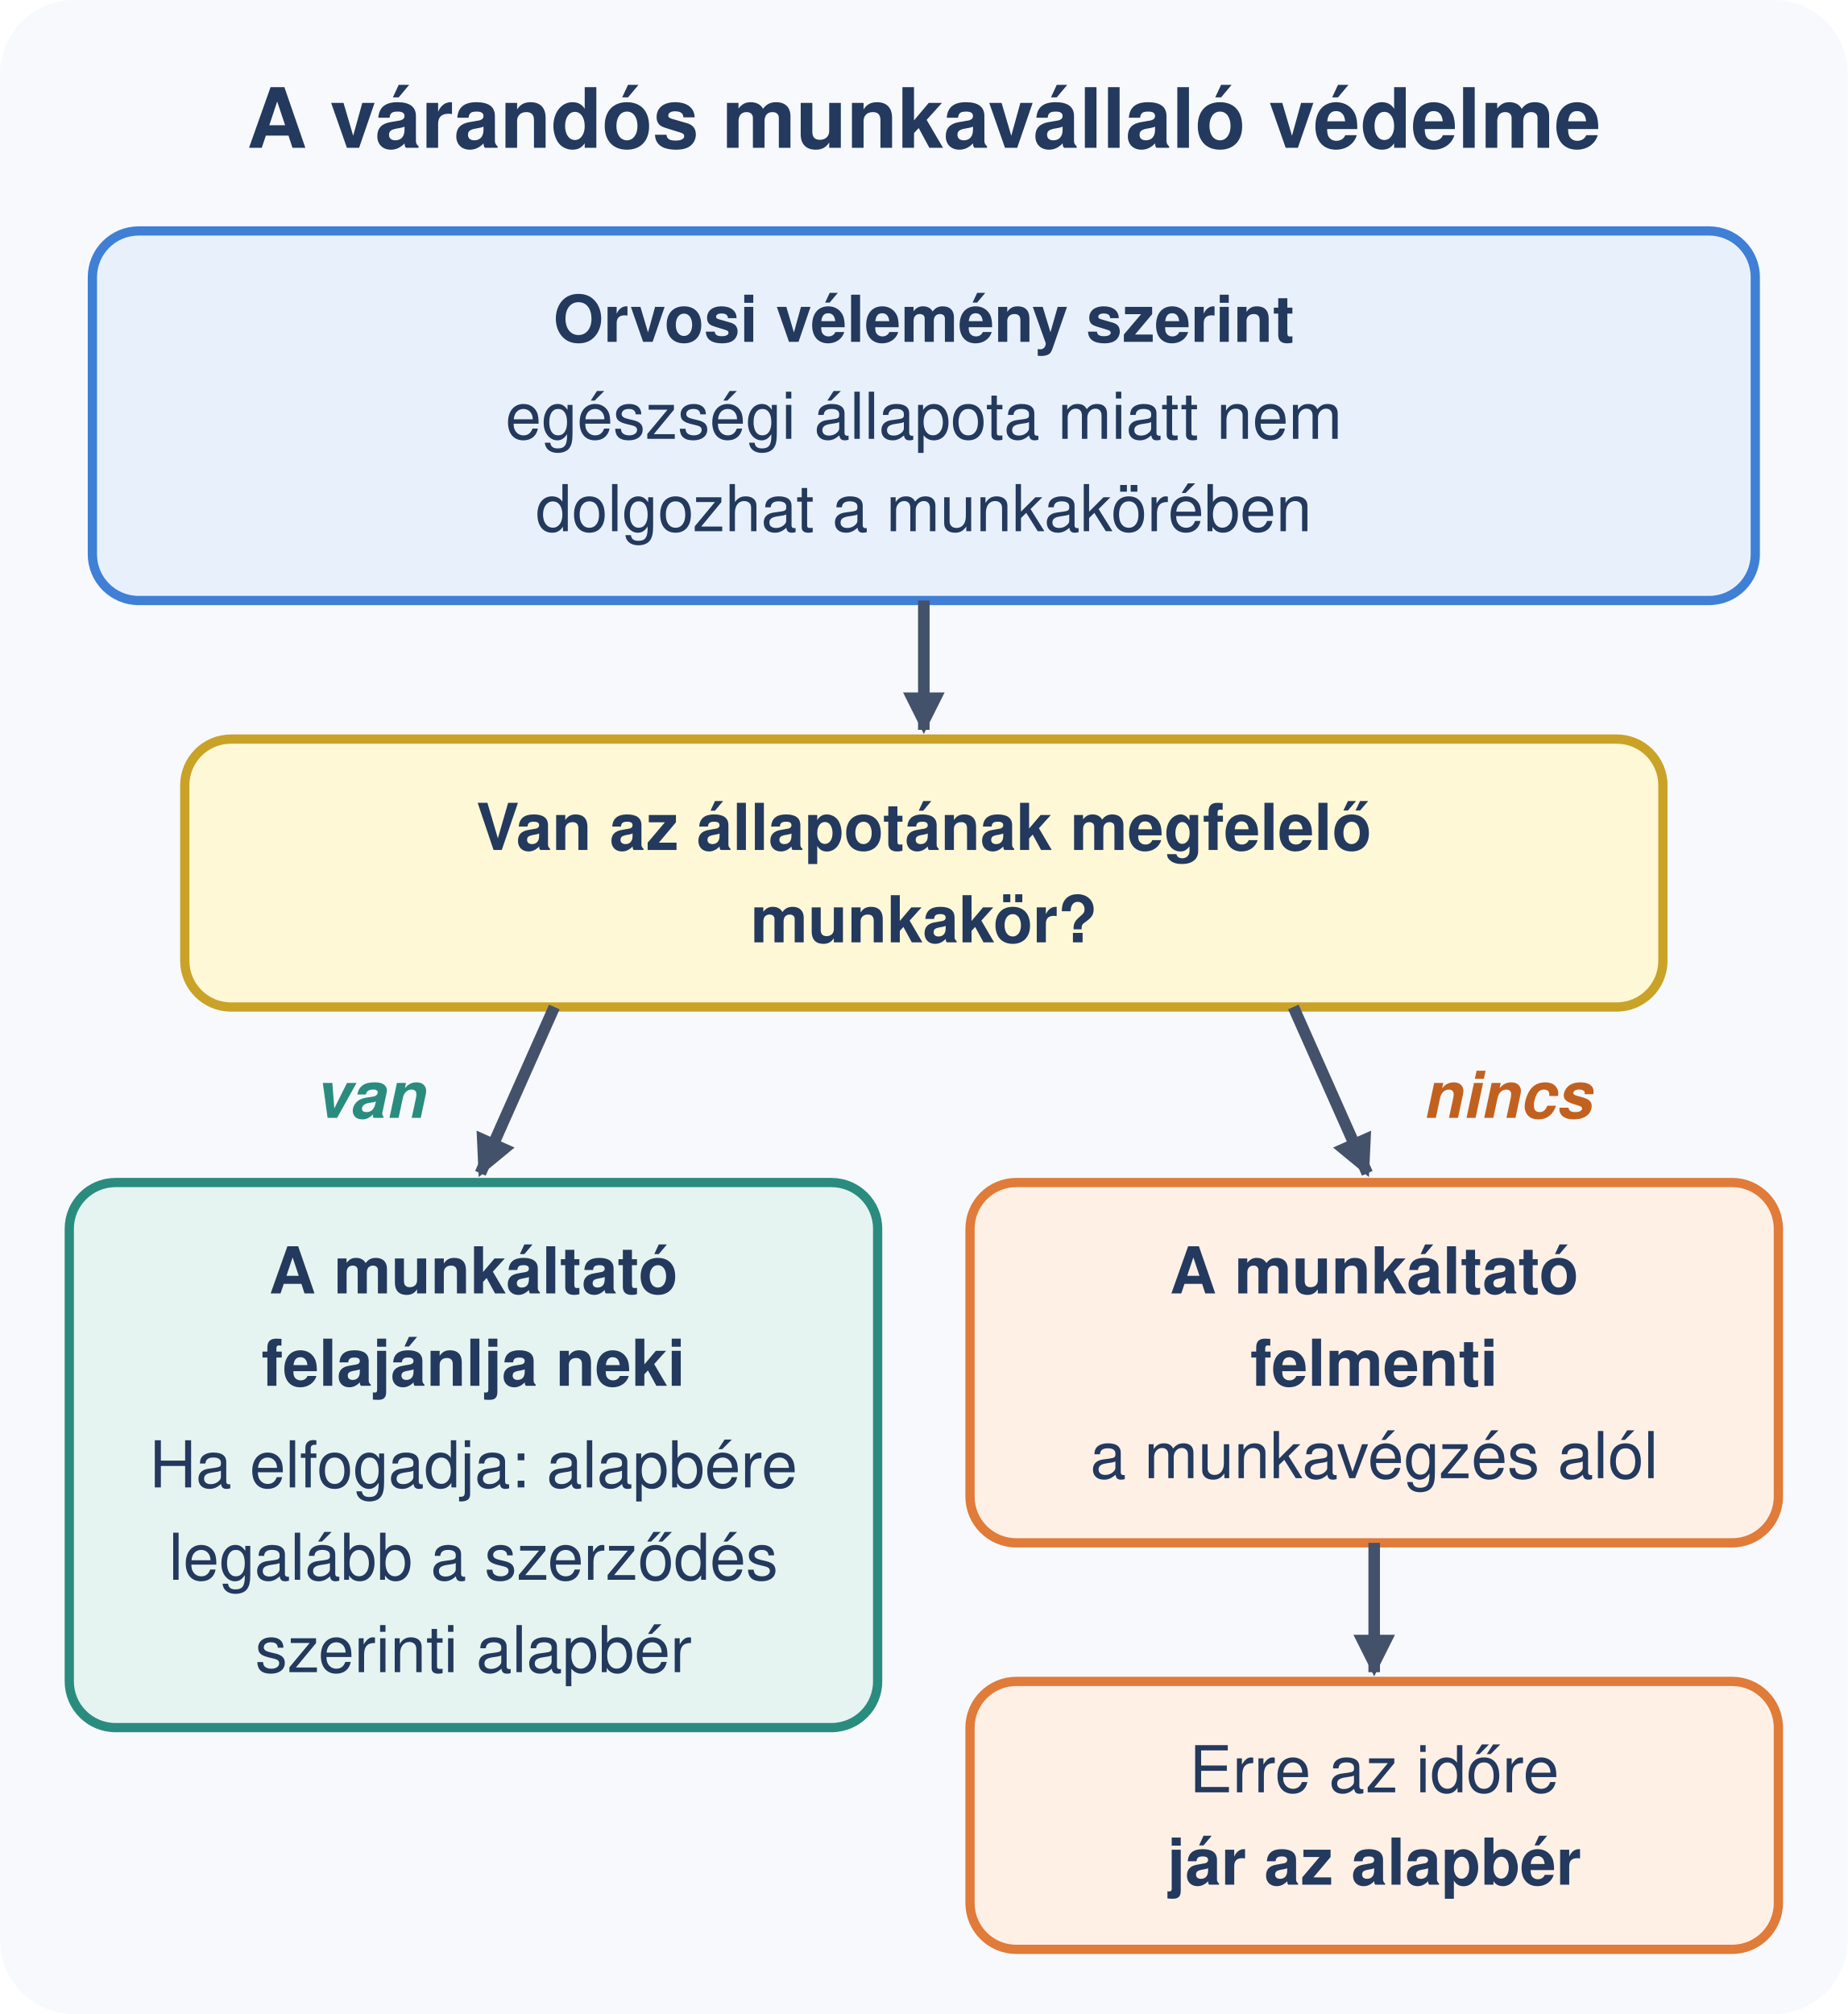
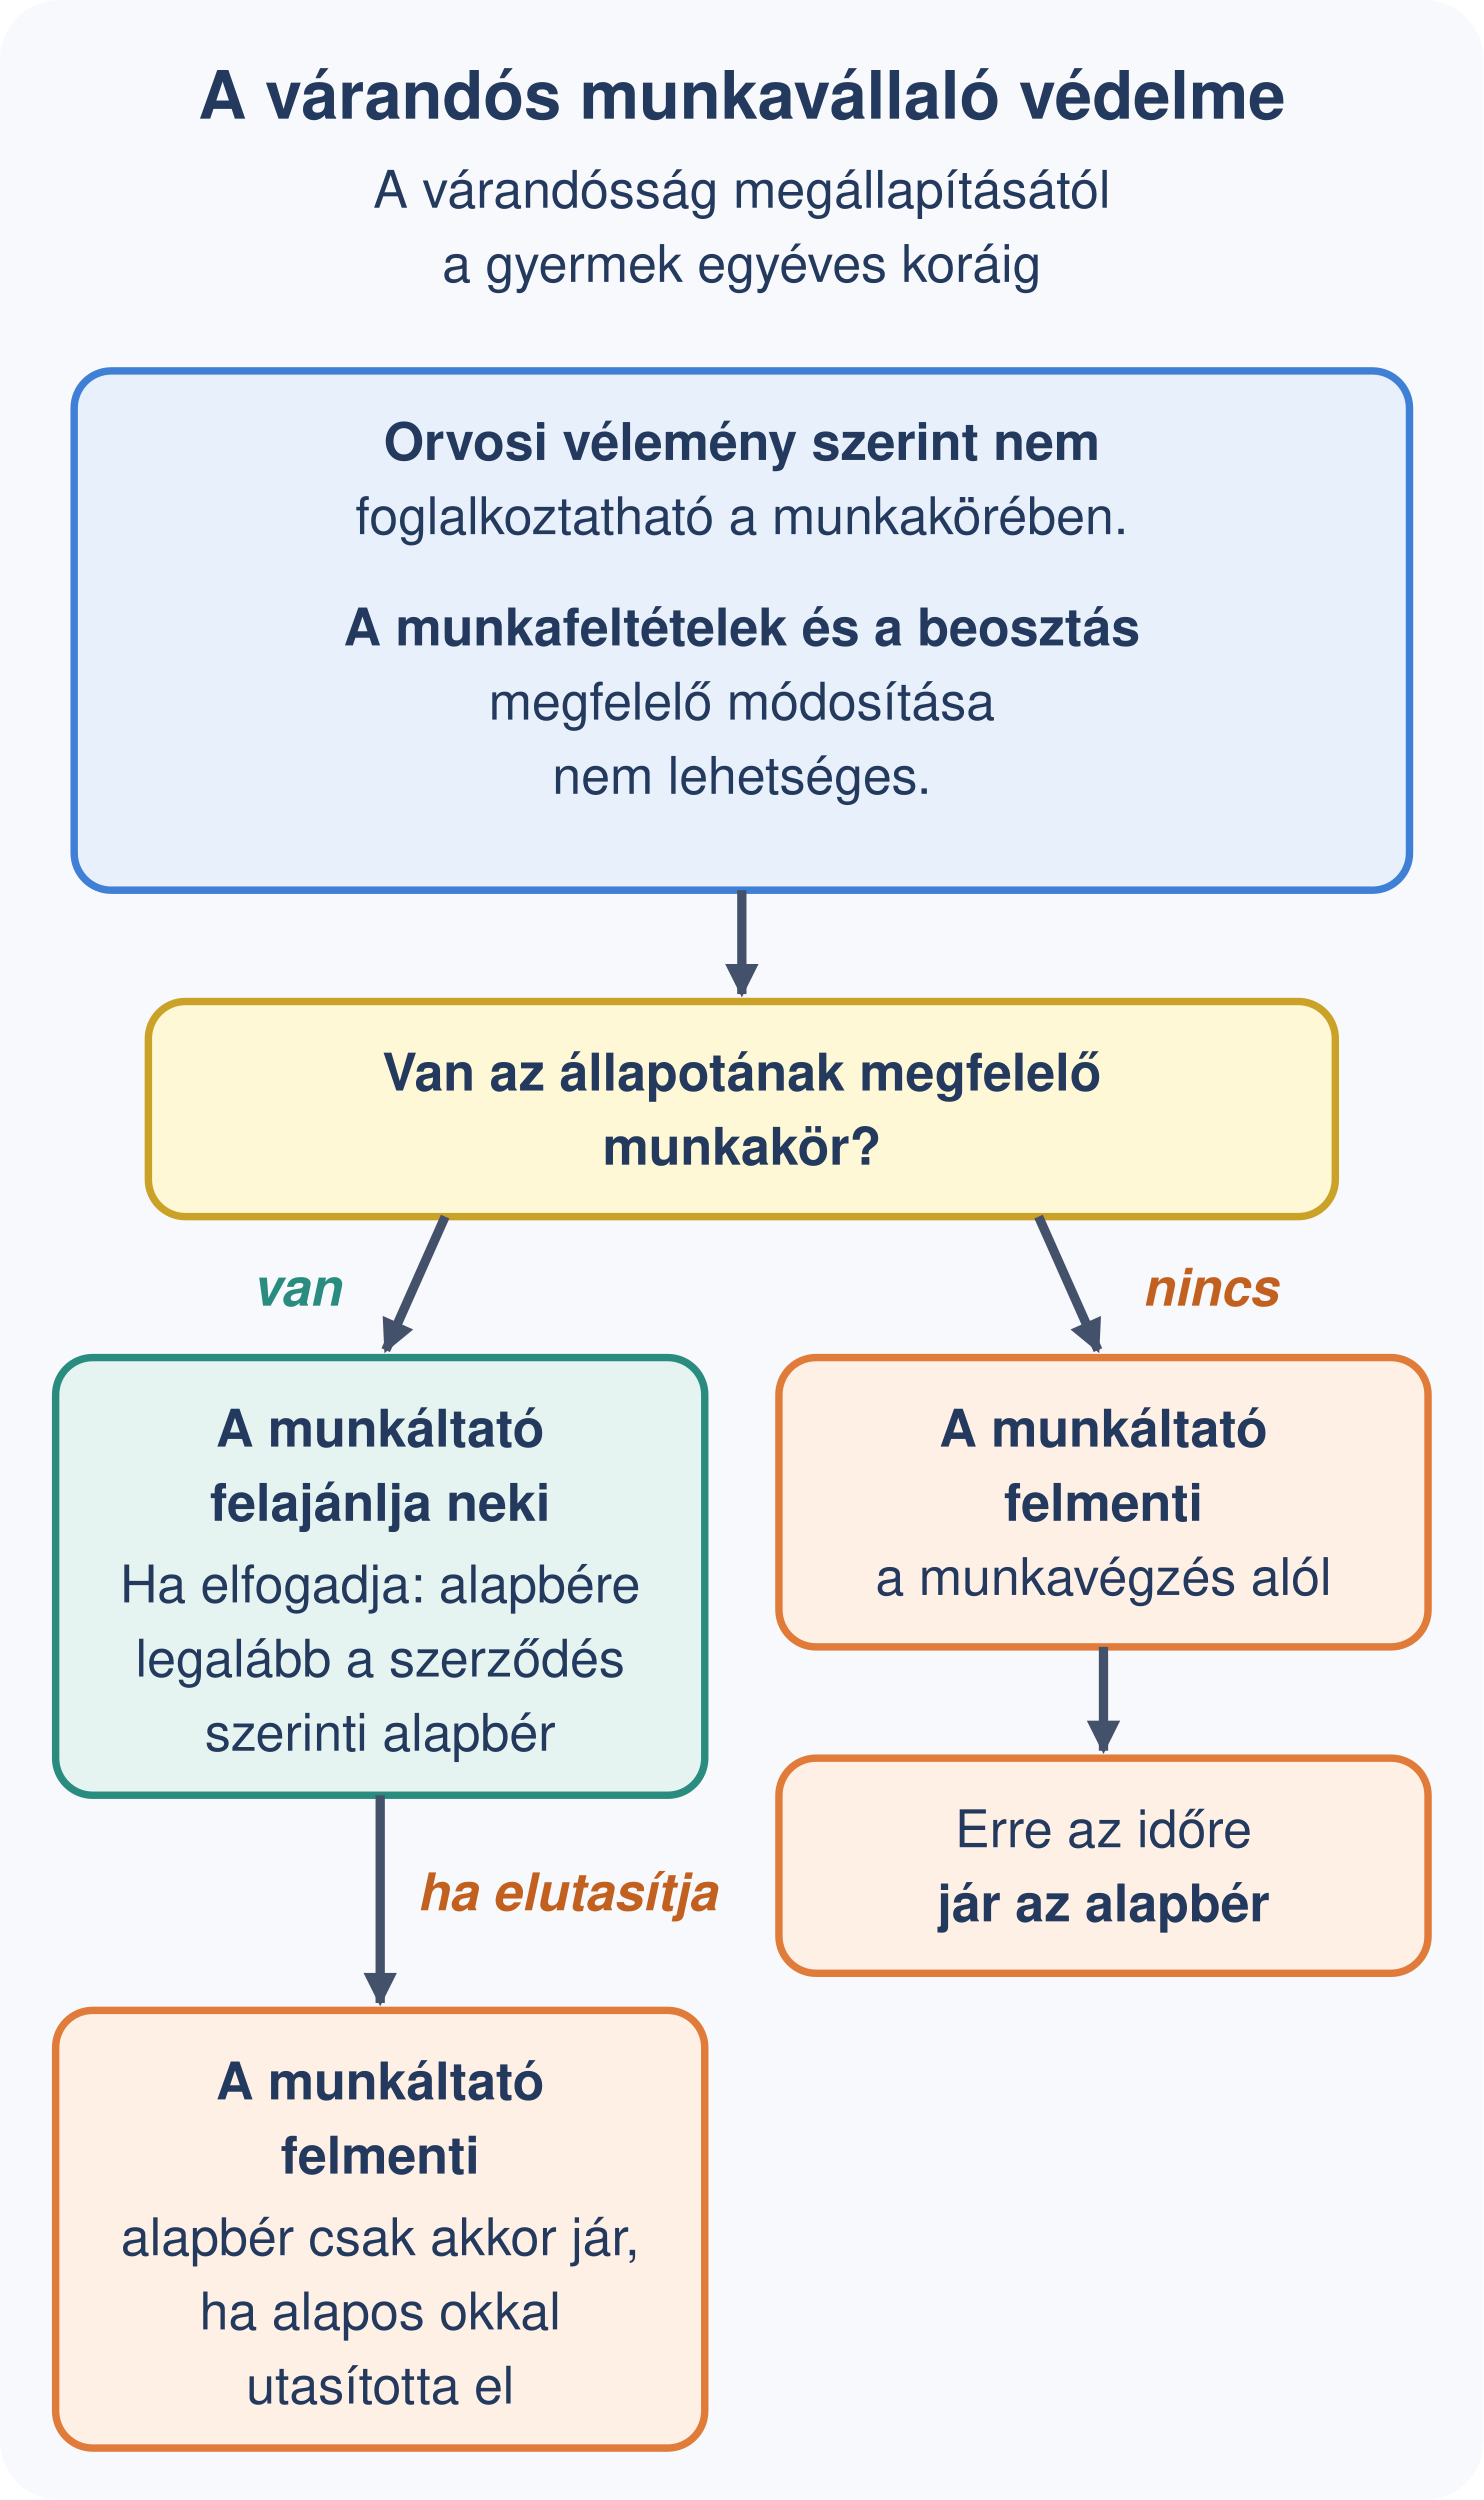
- <svg xmlns="http://www.w3.org/2000/svg" width="400" height="436" viewBox="0 0 400 436" font-family="Segoe UI, Helvetica, Arial, sans-serif">
+ <svg xmlns="http://www.w3.org/2000/svg" width="400" height="674" viewBox="0 0 400 674" font-family="Segoe UI, Helvetica, Arial, sans-serif">
  <defs>
    <marker id="h" viewBox="0 0 10 10" refX="9" refY="5" markerWidth="9" markerHeight="9" markerUnits="userSpaceOnUse" orient="auto">
      <path d="M0,0 L10,5 L0,10 z" fill="#44516a" />
    </marker>
  </defs>
-   <rect width="400" height="436" rx="16" fill="#f7f9fc" />
+   <rect width="400" height="674" rx="16" fill="#f7f9fc" />
  <text x="200" y="32" text-anchor="middle" font-size="18" font-weight="700" fill="#23395d">A várandós munkavállaló védelme</text>
-   <rect x="20" y="50" width="360" height="80" rx="10" fill="#e8f1fb" stroke="#3f7fd6" stroke-width="2" />
-   <text x="200" y="74" text-anchor="middle" font-size="14" font-weight="700" fill="#23395d">Orvosi vélemény szerint</text>
-   <text x="200" y="95" text-anchor="middle" font-size="14" fill="#23395d">egészségi állapota miatt nem</text>
-   <text x="200" y="115" text-anchor="middle" font-size="14" fill="#23395d">dolgozhat a munkakörében</text>
-   <line x1="200" y1="130" x2="200" y2="158" stroke="#44516a" stroke-width="2.5" marker-end="url(#h)" />
-   <rect x="40" y="160" width="320" height="58" rx="10" fill="#fff8d6" stroke="#c9a227" stroke-width="2" />
-   <text x="200" y="184" text-anchor="middle" font-size="14" font-weight="700" fill="#23395d">Van az állapotának megfelelő</text>
-   <text x="200" y="204" text-anchor="middle" font-size="14" font-weight="700" fill="#23395d">munkakör?</text>
-   <line x1="120" y1="218" x2="104" y2="254" stroke="#44516a" stroke-width="2.5" marker-end="url(#h)" />
-   <line x1="280" y1="218" x2="296" y2="254" stroke="#44516a" stroke-width="2.5" marker-end="url(#h)" />
-   <text x="92" y="242" text-anchor="end" font-size="14" font-style="italic" font-weight="700" fill="#2a8c7e">van</text>
-   <text x="308" y="242" text-anchor="start" font-size="14" font-style="italic" font-weight="700" fill="#c2611f">nincs</text>
-   <rect x="15" y="256" width="175" height="118" rx="10" fill="#e6f4f1" stroke="#2a8c7e" stroke-width="2" />
-   <text x="102.5" y="280" text-anchor="middle" font-size="14" font-weight="700" fill="#23395d">A munkáltató</text>
-   <text x="102.5" y="300" text-anchor="middle" font-size="14" font-weight="700" fill="#23395d">felajánlja neki</text>
-   <text x="102.5" y="322" text-anchor="middle" font-size="14" fill="#23395d">Ha elfogadja: alapbére</text>
-   <text x="102.5" y="342" text-anchor="middle" font-size="14" fill="#23395d">legalább a szerződés</text>
-   <text x="102.5" y="362" text-anchor="middle" font-size="14" fill="#23395d">szerinti alapbér</text>
-   <rect x="210" y="256" width="175" height="78" rx="10" fill="#fff0e6" stroke="#e07b39" stroke-width="2" />
-   <text x="297.5" y="280" text-anchor="middle" font-size="14" font-weight="700" fill="#23395d">A munkáltató</text>
-   <text x="297.5" y="300" text-anchor="middle" font-size="14" font-weight="700" fill="#23395d">felmenti</text>
-   <text x="297.5" y="320" text-anchor="middle" font-size="14" fill="#23395d">a munkavégzés alól</text>
-   <line x1="297.5" y1="334" x2="297.5" y2="362" stroke="#44516a" stroke-width="2.5" marker-end="url(#h)" />
-   <rect x="210" y="364" width="175" height="58" rx="10" fill="#fff0e6" stroke="#e07b39" stroke-width="2" />
-   <text x="297.5" y="388" text-anchor="middle" font-size="14" fill="#23395d">Erre az időre</text>
-   <text x="297.5" y="408" text-anchor="middle" font-size="14" font-weight="700" fill="#23395d">jár az alapbér</text>
+   <text x="200" y="56" text-anchor="middle" font-size="14" fill="#23395d">A várandósság megállapításától</text>
+   <text x="200" y="76" text-anchor="middle" font-size="14" fill="#23395d">a gyermek egyéves koráig</text>
+   <g transform="translate(0,110)">
+     <rect x="20" y="-10" width="360" height="140" rx="10" fill="#e8f1fb" stroke="#3f7fd6" stroke-width="2" />
+     <text x="200" y="14" text-anchor="middle" font-size="14" font-weight="700" fill="#23395d">Orvosi vélemény szerint nem</text>
+     <text x="200" y="34" text-anchor="middle" font-size="14" fill="#23395d">foglalkoztatható a munkakörében.</text>
+     <text x="200" y="64" text-anchor="middle" font-size="14" font-weight="700" fill="#23395d">A munkafeltételek és a beosztás</text>
+     <text x="200" y="84" text-anchor="middle" font-size="14" fill="#23395d">megfelelő módosítása</text>
+     <text x="200" y="104" text-anchor="middle" font-size="14" fill="#23395d">nem lehetséges.</text>
+     <line x1="200" y1="130" x2="200" y2="158" stroke="#44516a" stroke-width="2.5" marker-end="url(#h)" />
+     <rect x="40" y="160" width="320" height="58" rx="10" fill="#fff8d6" stroke="#c9a227" stroke-width="2" />
+     <text x="200" y="184" text-anchor="middle" font-size="14" font-weight="700" fill="#23395d">Van az állapotának megfelelő</text>
+     <text x="200" y="204" text-anchor="middle" font-size="14" font-weight="700" fill="#23395d">munkakör?</text>
+     <line x1="120" y1="218" x2="104" y2="254" stroke="#44516a" stroke-width="2.5" marker-end="url(#h)" />
+     <line x1="280" y1="218" x2="296" y2="254" stroke="#44516a" stroke-width="2.5" marker-end="url(#h)" />
+     <text x="92" y="242" text-anchor="end" font-size="14" font-style="italic" font-weight="700" fill="#2a8c7e">van</text>
+     <text x="308" y="242" text-anchor="start" font-size="14" font-style="italic" font-weight="700" fill="#c2611f">nincs</text>
+     <rect x="15" y="256" width="175" height="118" rx="10" fill="#e6f4f1" stroke="#2a8c7e" stroke-width="2" />
+     <text x="102.5" y="280" text-anchor="middle" font-size="14" font-weight="700" fill="#23395d">A munkáltató</text>
+     <text x="102.5" y="300" text-anchor="middle" font-size="14" font-weight="700" fill="#23395d">felajánlja neki</text>
+     <text x="102.5" y="322" text-anchor="middle" font-size="14" fill="#23395d">Ha elfogadja: alapbére</text>
+     <text x="102.5" y="342" text-anchor="middle" font-size="14" fill="#23395d">legalább a szerződés</text>
+     <text x="102.5" y="362" text-anchor="middle" font-size="14" fill="#23395d">szerinti alapbér</text>
+     <rect x="210" y="256" width="175" height="78" rx="10" fill="#fff0e6" stroke="#e07b39" stroke-width="2" />
+     <text x="297.5" y="280" text-anchor="middle" font-size="14" font-weight="700" fill="#23395d">A munkáltató</text>
+     <text x="297.5" y="300" text-anchor="middle" font-size="14" font-weight="700" fill="#23395d">felmenti</text>
+     <text x="297.5" y="320" text-anchor="middle" font-size="14" fill="#23395d">a munkavégzés alól</text>
+     <line x1="297.5" y1="334" x2="297.5" y2="362" stroke="#44516a" stroke-width="2.5" marker-end="url(#h)" />
+     <rect x="210" y="364" width="175" height="58" rx="10" fill="#fff0e6" stroke="#e07b39" stroke-width="2" />
+     <text x="297.5" y="388" text-anchor="middle" font-size="14" fill="#23395d">Erre az időre</text>
+     <text x="297.5" y="408" text-anchor="middle" font-size="14" font-weight="700" fill="#23395d">jár az alapbér</text>
+     <line x1="102.5" y1="374" x2="102.5" y2="430" stroke="#44516a" stroke-width="2.5" marker-end="url(#h)" />
+     <text x="112.5" y="405" font-size="14" font-style="italic" font-weight="700" fill="#c2611f">ha elutasítja</text>
+     <rect x="15" y="432" width="175" height="118" rx="10" fill="#fff0e6" stroke="#e07b39" stroke-width="2" />
+     <text x="102.5" y="456" text-anchor="middle" font-size="14" font-weight="700" fill="#23395d">A munkáltató</text>
+     <text x="102.5" y="476" text-anchor="middle" font-size="14" font-weight="700" fill="#23395d">felmenti</text>
+     <text x="102.5" y="498" text-anchor="middle" font-size="14" fill="#23395d">alapbér csak akkor jár,</text>
+     <text x="102.5" y="518" text-anchor="middle" font-size="14" fill="#23395d">ha alapos okkal</text>
+     <text x="102.5" y="538" text-anchor="middle" font-size="14" fill="#23395d">utasította el</text>
+   </g>
</svg>
